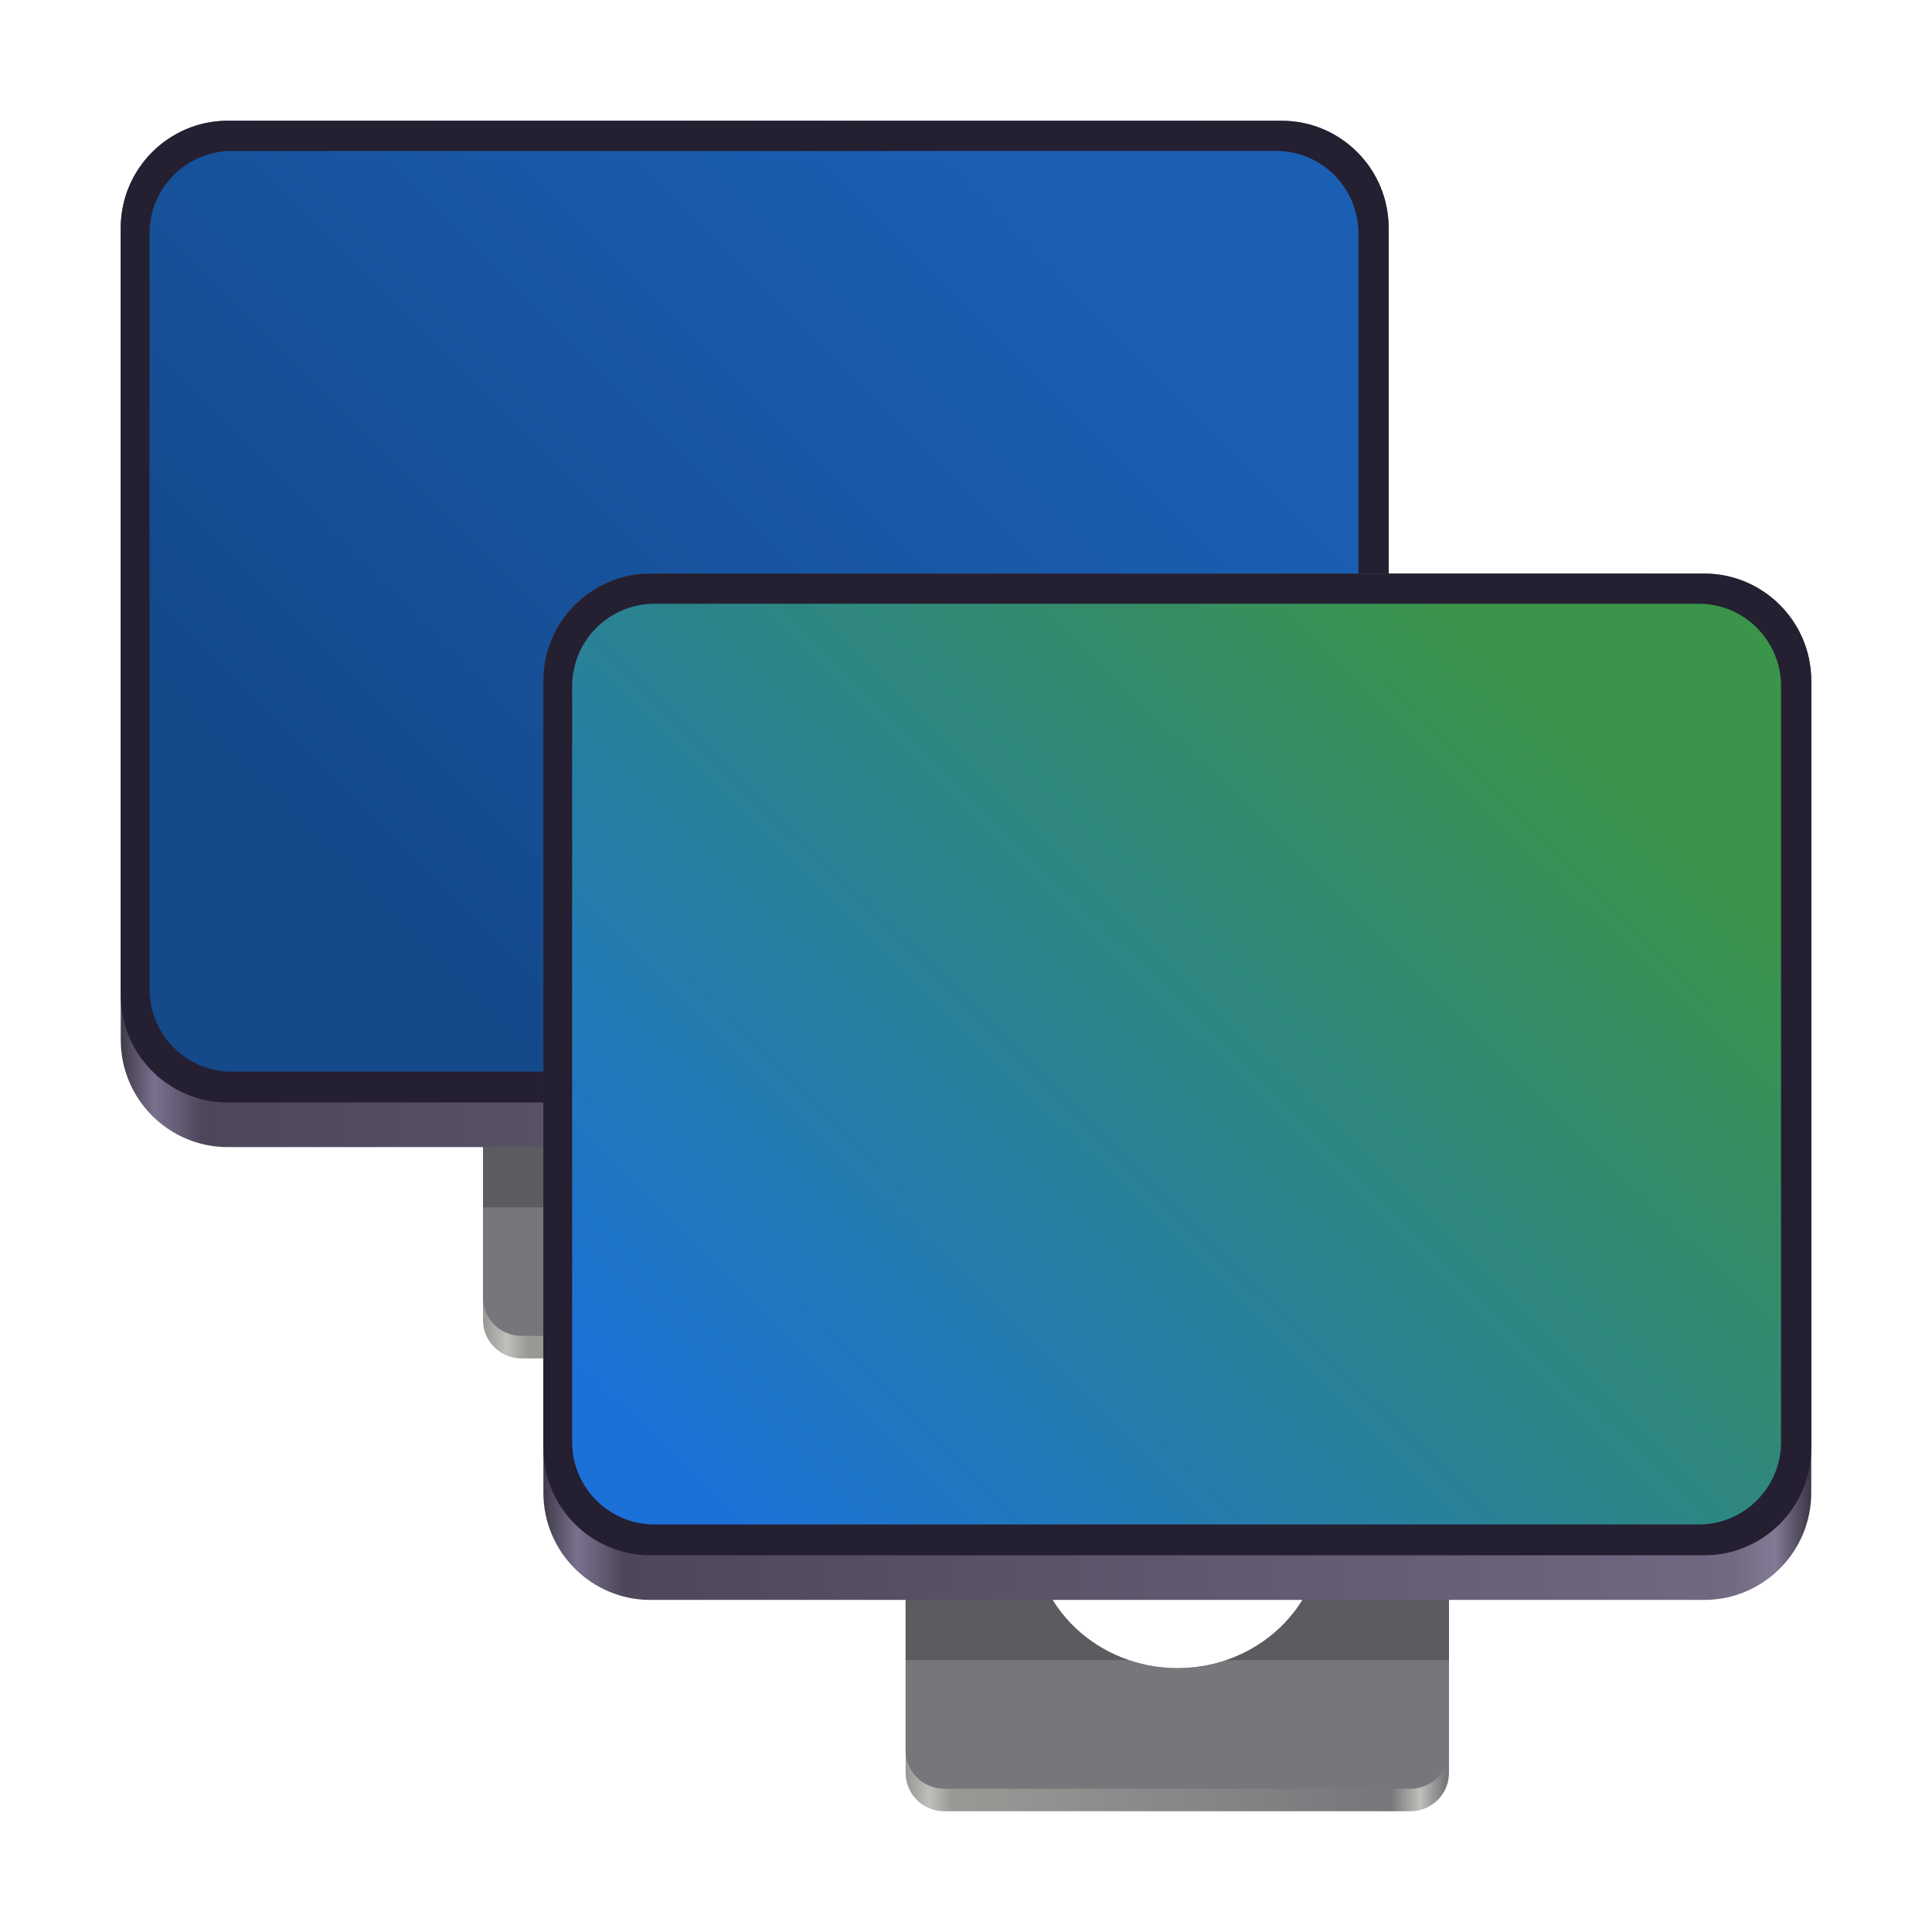
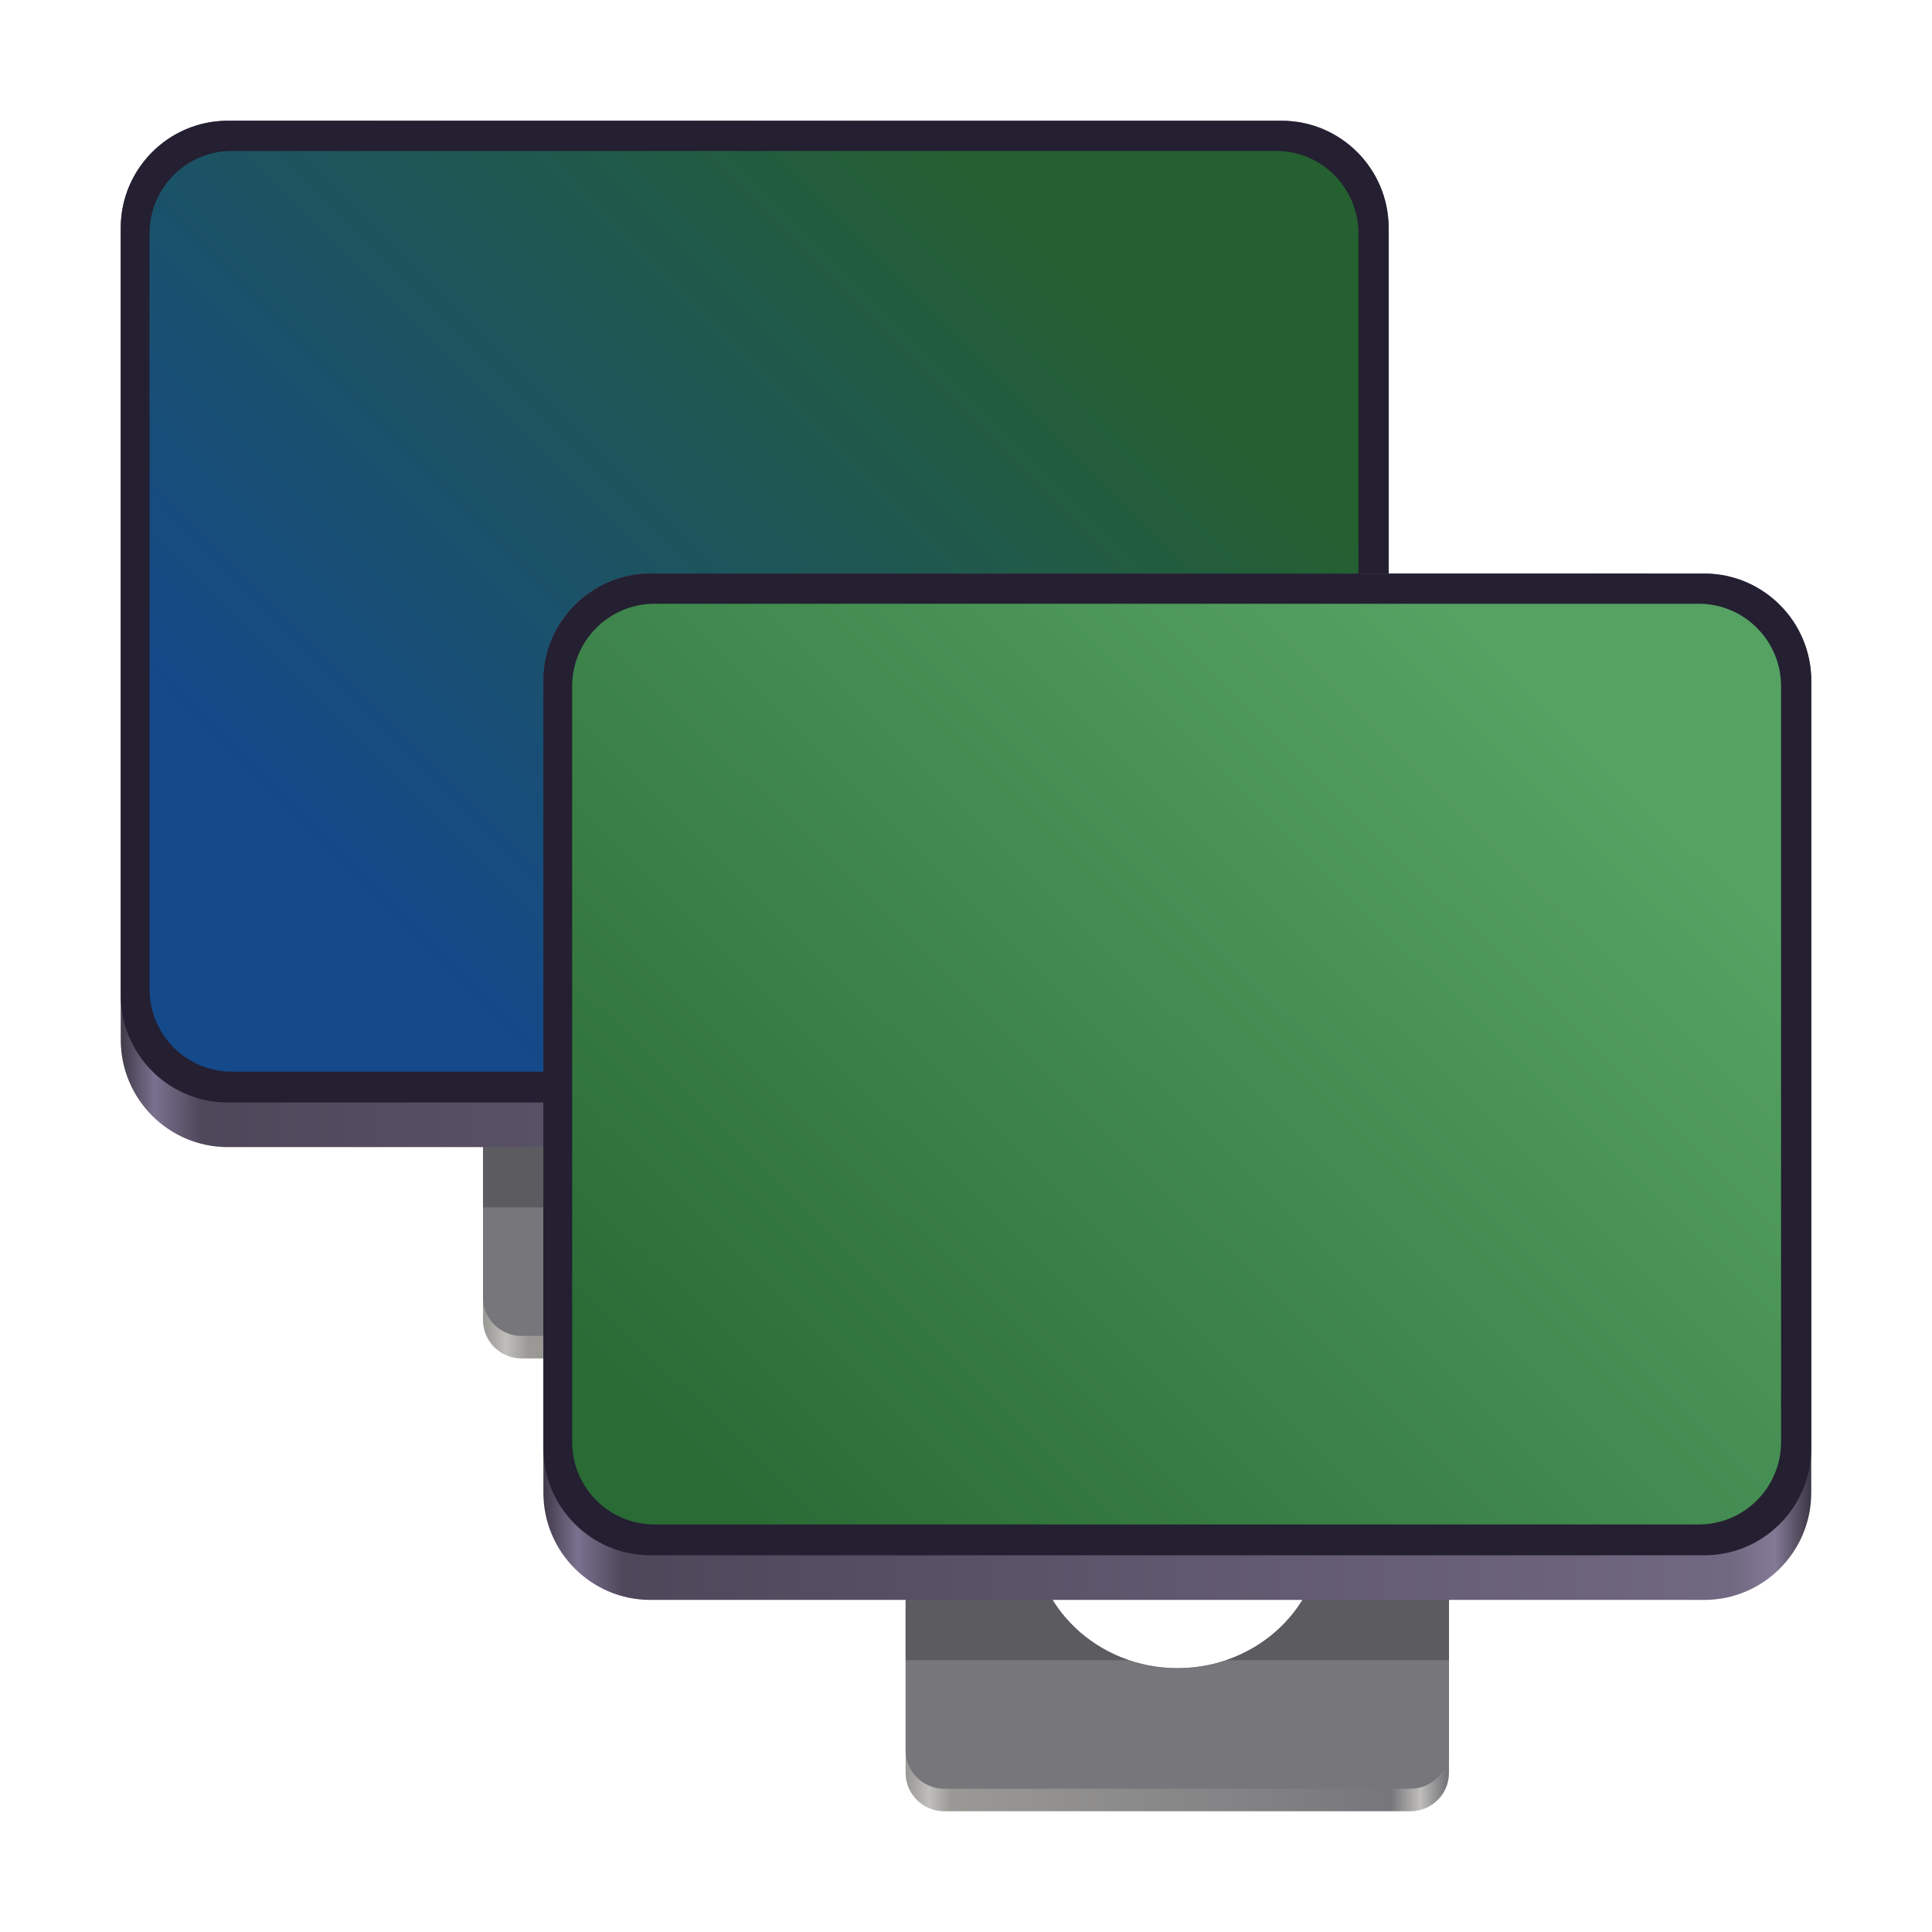
<svg xmlns="http://www.w3.org/2000/svg" xmlns:xlink="http://www.w3.org/1999/xlink" height="128px" viewBox="0 0 128 128" width="128px">
  <clipPath id="a">
    <path d="m 32 51 h 36 v 39 h -36 z m 0 0" />
  </clipPath>
  <clipPath id="b">
    <path d="m 31.352 39.562 h 37.297 v 51.051 h -37.297 z m 28.242 31.855 c 0 -5.023 -4.289 -9.102 -9.582 -9.102 c -5.289 0 -9.578 4.078 -9.578 9.102 c 0 5.027 4.289 9.102 9.578 9.102 c 5.293 0 9.582 -4.074 9.582 -9.102 z m 0 0" />
  </clipPath>
  <linearGradient id="c" gradientUnits="userSpaceOnUse">
    <stop offset="0" stop-color="#9a9996" />
    <stop offset="0.041" stop-color="#c0bfbc" />
    <stop offset="0.082" stop-color="#9a9996" />
    <stop offset="0.899" stop-color="#77767b" />
    <stop offset="0.953" stop-color="#c0bfbc" />
    <stop offset="1" stop-color="#77767b" />
  </linearGradient>
  <linearGradient id="d" gradientTransform="matrix(0.129522 0 0 0.12304 -20.17272 -8.276901)" x1="403.496" x2="678.909" xlink:href="#c" y1="793.566" y2="793.566" />
  <clipPath id="e">
    <path d="m 32 50 h 36 v 39 h -36 z m 0 0" />
  </clipPath>
  <clipPath id="f">
    <path d="m 31.352 39.562 h 37.297 v 51.051 h -37.297 z m 28.242 31.855 c 0 -5.023 -4.289 -9.102 -9.582 -9.102 c -5.289 0 -9.578 4.078 -9.578 9.102 c 0 5.027 4.289 9.102 9.578 9.102 c 5.293 0 9.582 -4.074 9.582 -9.102 z m 0 0" />
  </clipPath>
  <clipPath id="g">
    <path d="m 32 40 h 36 v 40 h -36 z m 0 0" />
  </clipPath>
  <clipPath id="h">
    <path d="m 31.352 39.562 h 37.297 v 51.051 h -37.297 z m 28.242 31.855 c 0 -5.023 -4.289 -9.102 -9.582 -9.102 c -5.289 0 -9.578 4.078 -9.578 9.102 c 0 5.027 4.289 9.102 9.578 9.102 c 5.293 0 9.582 -4.074 9.582 -9.102 z m 0 0" />
  </clipPath>
  <linearGradient id="i" gradientUnits="userSpaceOnUse">
    <stop offset="0" stop-color="#3d3846" />
    <stop offset="0.028" stop-color="#79718e" />
    <stop offset="0.065" stop-color="#4e475a" />
    <stop offset="0.938" stop-color="#716881" />
    <stop offset="0.972" stop-color="#847a96" />
    <stop offset="1" stop-color="#3d3846" />
  </linearGradient>
  <linearGradient id="j" gradientTransform="matrix(0.224856 0 0 0.22209 -200.9392 25.11463)" x1="928.742" x2="1302.49" xlink:href="#i" y1="216.639" y2="216.639" />
  <linearGradient id="k" gradientTransform="matrix(0.45451 0 0 0.455522 -1210.292 612.1726)" gradientUnits="userSpaceOnUse" x1="2831.385" x2="2732.763" y1="-1295.16" y2="-1196.756">
-     <stop offset="0" stop-color="#1a5fb4" />
+     <stop offset="0" stop-color="#256030" />
    <stop offset="1" stop-color="#14498a" />
  </linearGradient>
  <clipPath id="l">
    <path d="m 60 81 h 36 v 39 h -36 z m 0 0" />
  </clipPath>
  <clipPath id="m">
    <path d="m 59.352 69.562 h 37.297 v 51.051 h -37.297 z m 28.242 31.855 c 0 -5.023 -4.289 -9.102 -9.582 -9.102 c -5.289 0 -9.578 4.078 -9.578 9.102 c 0 5.027 4.289 9.102 9.578 9.102 c 5.293 0 9.582 -4.074 9.582 -9.102 z m 0 0" />
  </clipPath>
  <linearGradient id="n" gradientTransform="matrix(0.129522 0 0 0.12304 7.827283 21.7231)" x1="403.496" x2="678.909" xlink:href="#c" y1="793.566" y2="793.566" />
  <clipPath id="o">
    <path d="m 60 80 h 36 v 39 h -36 z m 0 0" />
  </clipPath>
  <clipPath id="p">
    <path d="m 59.352 69.562 h 37.297 v 51.051 h -37.297 z m 28.242 31.855 c 0 -5.023 -4.289 -9.102 -9.582 -9.102 c -5.289 0 -9.578 4.078 -9.578 9.102 c 0 5.027 4.289 9.102 9.578 9.102 c 5.293 0 9.582 -4.074 9.582 -9.102 z m 0 0" />
  </clipPath>
  <clipPath id="q">
    <path d="m 60 70 h 36 v 40 h -36 z m 0 0" />
  </clipPath>
  <clipPath id="r">
    <path d="m 59.352 69.562 h 37.297 v 51.051 h -37.297 z m 28.242 31.855 c 0 -5.023 -4.289 -9.102 -9.582 -9.102 c -5.289 0 -9.578 4.078 -9.578 9.102 c 0 5.027 4.289 9.102 9.578 9.102 c 5.293 0 9.582 -4.074 9.582 -9.102 z m 0 0" />
  </clipPath>
  <linearGradient id="s" gradientTransform="matrix(0.224856 0 0 0.22209 -172.9392 55.11463)" x1="928.742" x2="1302.49" xlink:href="#i" y1="216.639" y2="216.639" />
  <linearGradient id="t" gradientTransform="matrix(0.337063 0 0 0.330795 -867.0556 477.2919)" gradientUnits="userSpaceOnUse" x1="2704.463" x2="2868.168" y1="-1148.187" y2="-1311.529">
-     <stop offset="0" stop-color="#1c71d8" />
-     <stop offset="1" stop-color="#3A944A" />
+     <stop offset="0" stop-color="#296a35" />
+     <stop offset="1" stop-color="#55a263" />
  </linearGradient>
  <g clip-path="url(#a)">
    <g clip-path="url(#b)">
      <path d="m 34.562 51.777 h 30.875 c 1.418 0 2.562 1.137 2.562 2.543 v 33.137 c 0 1.41 -1.145 2.543 -2.562 2.543 h -30.875 c -1.418 0 -2.562 -1.133 -2.562 -2.543 v -33.137 c 0 -1.406 1.145 -2.543 2.562 -2.543 z m 0 0" fill="url(#d)" />
    </g>
  </g>
  <g clip-path="url(#e)">
    <g clip-path="url(#f)">
      <path d="m 34.562 50.289 h 30.875 c 1.418 0 2.562 1.133 2.562 2.543 v 33.133 c 0 1.41 -1.145 2.543 -2.562 2.543 h -30.875 c -1.418 0 -2.562 -1.133 -2.562 -2.543 v -33.133 c 0 -1.41 1.145 -2.543 2.562 -2.543 z m 0 0" fill="#77767b" />
    </g>
  </g>
  <g clip-path="url(#g)">
    <g clip-path="url(#h)">
      <path d="m 32 40.176 h 36 v 39.816 h -36 z m 0 0" fill="#434348" fill-opacity="0.51" />
    </g>
  </g>
  <path d="m 92 15.105 v 53.789 c 0 3.922 -3.176 7.105 -7.09 7.105 h -69.82 c -3.914 0 -7.09 -3.184 -7.09 -7.105 v -53.789 c 0 -3.922 3.176 -7.105 7.09 -7.105 h 69.82 c 3.914 0 7.09 3.184 7.09 7.105 z m 0 0" fill="url(#j)" />
  <path d="m 92 15.105 v 50.832 c 0 3.926 -3.176 7.105 -7.09 7.105 h -69.82 c -3.914 0 -7.09 -3.18 -7.09 -7.105 v -50.832 c 0 -3.922 3.176 -7.105 7.09 -7.105 h 69.82 c 3.914 0 7.09 3.184 7.09 7.105 z m 0 0" fill="#241f31" />
  <path d="m 15.363 10 h 69.184 c 3.012 0 5.453 2.449 5.453 5.465 v 50.07 c 0 3.016 -2.441 5.465 -5.453 5.465 h -69.184 c -3.016 0 -5.457 -2.449 -5.457 -5.465 v -50.07 c 0 -3.016 2.441 -5.465 5.457 -5.465 z m 0 0" fill="url(#k)" />
  <g clip-path="url(#l)">
    <g clip-path="url(#m)">
      <path d="m 62.562 81.777 h 30.875 c 1.418 0 2.562 1.137 2.562 2.543 v 33.137 c 0 1.41 -1.145 2.543 -2.562 2.543 h -30.875 c -1.418 0 -2.562 -1.133 -2.562 -2.543 v -33.137 c 0 -1.406 1.145 -2.543 2.562 -2.543 z m 0 0" fill="url(#n)" />
    </g>
  </g>
  <g clip-path="url(#o)">
    <g clip-path="url(#p)">
      <path d="m 62.562 80.289 h 30.875 c 1.418 0 2.562 1.133 2.562 2.543 v 33.133 c 0 1.41 -1.145 2.543 -2.562 2.543 h -30.875 c -1.418 0 -2.562 -1.133 -2.562 -2.543 v -33.133 c 0 -1.41 1.145 -2.543 2.562 -2.543 z m 0 0" fill="#77767b" />
    </g>
  </g>
  <g clip-path="url(#q)">
    <g clip-path="url(#r)">
      <path d="m 60 70.176 h 36 v 39.816 h -36 z m 0 0" fill="#434348" fill-opacity="0.51" />
    </g>
  </g>
  <path d="m 120 45.105 v 53.789 c 0 3.922 -3.176 7.105 -7.09 7.105 h -69.82 c -3.914 0 -7.09 -3.184 -7.09 -7.105 v -53.789 c 0 -3.922 3.176 -7.105 7.09 -7.105 h 69.82 c 3.914 0 7.09 3.184 7.09 7.105 z m 0 0" fill="url(#s)" />
  <path d="m 120 45.105 v 50.832 c 0 3.926 -3.176 7.105 -7.09 7.105 h -69.82 c -3.914 0 -7.09 -3.18 -7.09 -7.105 v -50.832 c 0 -3.922 3.176 -7.105 7.09 -7.105 h 69.82 c 3.914 0 7.09 3.184 7.09 7.105 z m 0 0" fill="#241f31" />
  <path d="m 43.363 40 h 69.184 c 3.012 0 5.453 2.449 5.453 5.465 v 50.07 c 0 3.016 -2.441 5.465 -5.453 5.465 h -69.184 c -3.016 0 -5.457 -2.449 -5.457 -5.465 v -50.07 c 0 -3.016 2.441 -5.465 5.457 -5.465 z m 0 0" fill="url(#t)" />
</svg>
